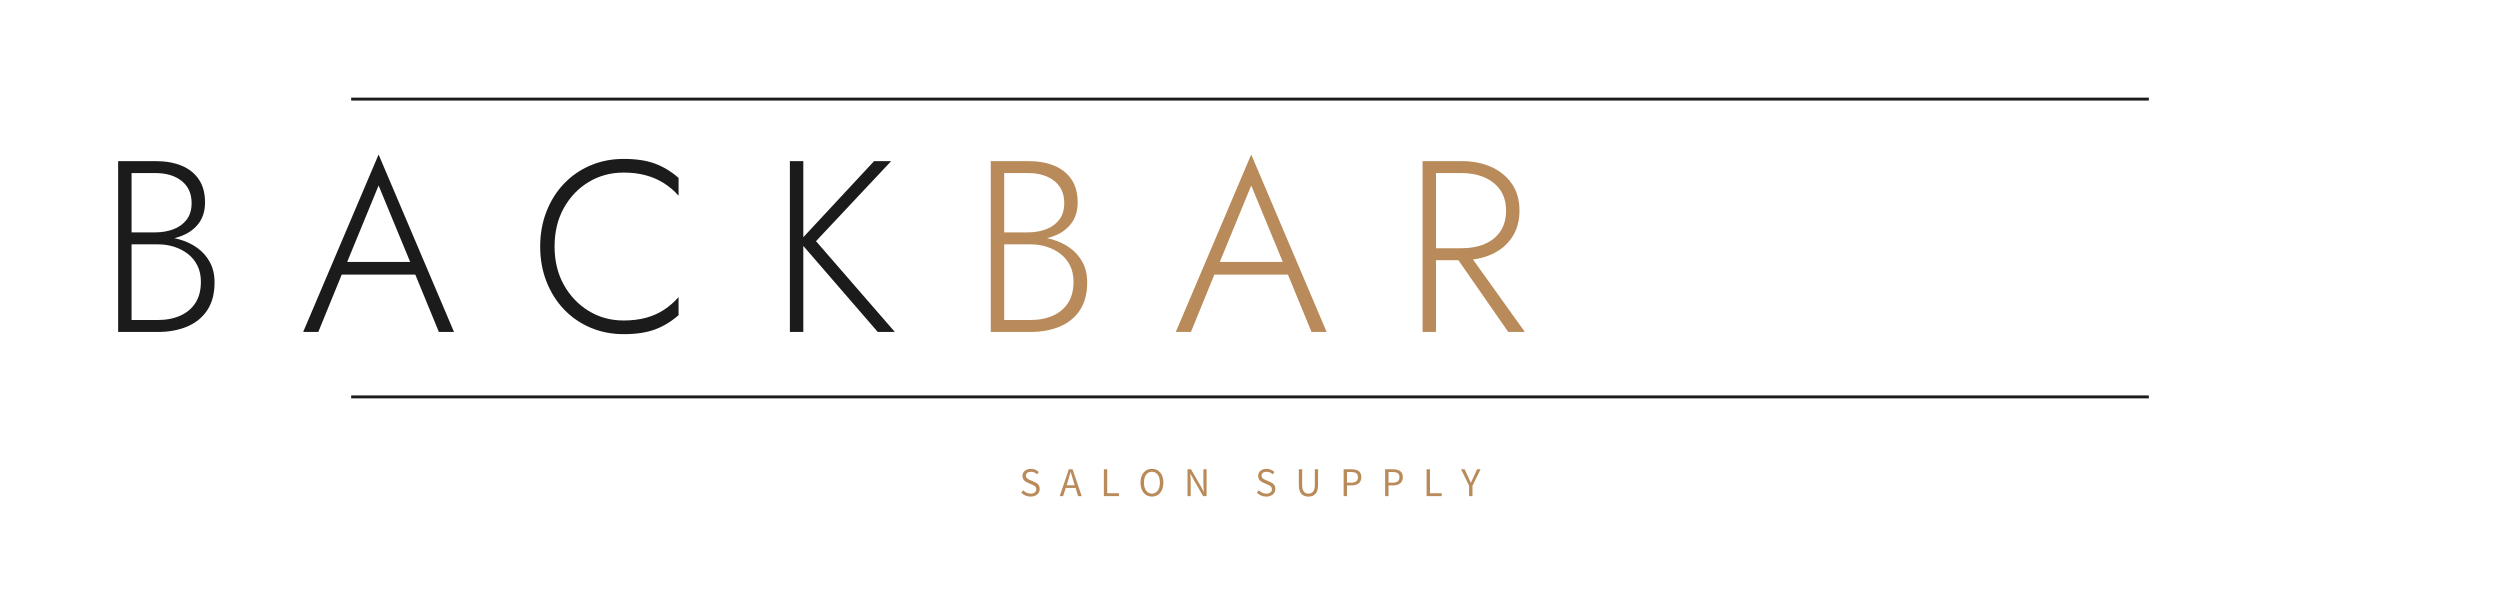
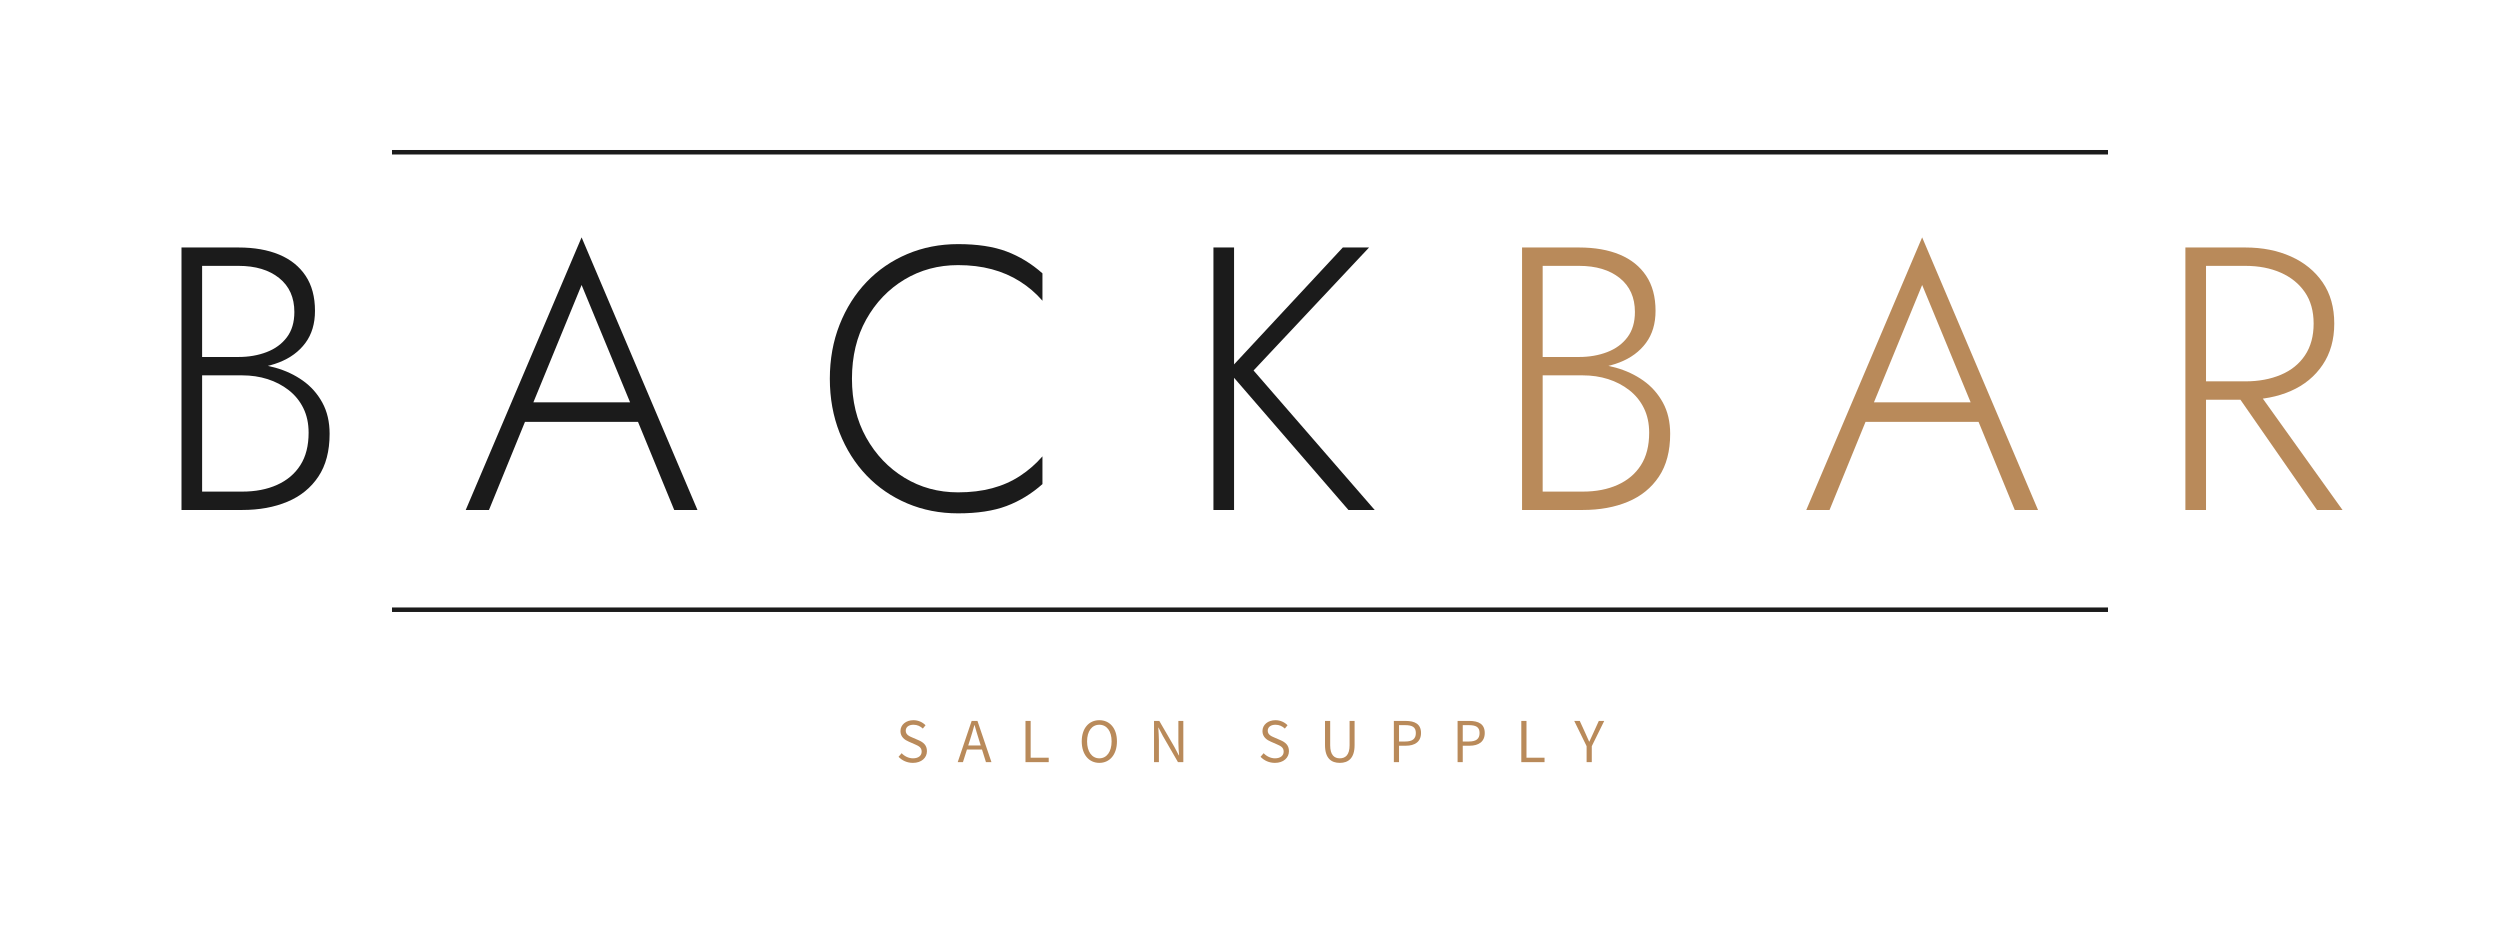
- <svg xmlns="http://www.w3.org/2000/svg" viewBox="-40 -40 1024.2 249.25" width="1024.2" height="249.25">
-   <rect x="103.862" y="0" width="736.476" height="1.2" fill="#1B1B1B" />
+ <svg xmlns="http://www.w3.org/2000/svg" viewBox="-40 -40 666.7 249.25" width="666.7" height="249.25">
+   <rect x="64.537" y="0" width="457.626" height="1.2" fill="#1B1B1B" />
  <g transform="translate(0,96.0)" fill="#1B1B1B">
    <path d="M12.7 -37.6H24.0Q29.9 -37.6 34.4 -39.35Q38.9 -41.1 41.45 -44.55Q44.0 -48.0 44.0 -53.1Q44.0 -58.7 41.5 -62.45Q39.0 -66.2 34.45 -68.1Q29.9 -70.0 23.6 -70.0H8.4V0.0H24.6Q31.4 0.0 36.65 -2.2Q41.9 -4.4 44.9 -8.9Q47.9 -13.4 47.9 -20.3Q47.9 -25.1 45.95 -28.65Q44.0 -32.2 40.75 -34.5Q37.5 -36.8 33.4 -37.95Q29.3 -39.1 25.0 -39.1H12.7V-35.9H24.6Q28.2 -35.9 31.35 -34.9Q34.5 -33.9 37.0 -31.95Q39.5 -30.0 40.9 -27.15Q42.3 -24.3 42.3 -20.6Q42.3 -15.4 40.1 -11.95Q37.9 -8.5 33.9 -6.7Q29.9 -4.9 24.6 -4.9H13.9V-65.1H23.6Q30.4 -65.1 34.45 -61.85Q38.5 -58.6 38.5 -52.8Q38.5 -48.7 36.5 -46.05Q34.5 -43.4 31.1 -42.1Q27.7 -40.8 23.6 -40.8H12.7Z" />
    <path d="M97.3 -23.5H133.2L131.4 -28.7H99.1ZM115.1 -60.0 128.9 -26.6 129.4 -25.3 139.8 0.0H146.0L115.1 -72.7L84.2 0.0H90.4L100.9 -25.7L101.5 -26.9Z" />
    <path d="M187.2 -35.0Q187.2 -44.0 191.0 -50.8Q194.8 -57.6 201.2 -61.45Q207.6 -65.3 215.5 -65.3Q220.4 -65.3 224.5 -64.2Q228.6 -63.1 232.0 -60.95Q235.4 -58.8 238.0 -55.8V-63.1Q233.6 -67.0 228.4 -68.95Q223.2 -70.9 215.5 -70.9Q208.2 -70.9 201.95 -68.25Q195.7 -65.6 191.1 -60.8Q186.5 -56.0 183.9 -49.4Q181.3 -42.8 181.3 -35.0Q181.3 -27.2 183.9 -20.6Q186.5 -14.0 191.1 -9.2Q195.7 -4.4 201.95 -1.75Q208.2 0.9 215.5 0.9Q223.2 0.9 228.4 -1.05Q233.6 -3.0 238.0 -6.9V-14.3Q235.4 -11.3 232.05 -9.1Q228.7 -6.9 224.6 -5.8Q220.5 -4.7 215.5 -4.7Q207.6 -4.7 201.2 -8.6Q194.8 -12.5 191.0 -19.3Q187.2 -26.1 187.2 -35.0Z" />
    <path d="M283.6 -70.0V0.0H289.1V-70.0ZM318.1 -70.0 287.5 -37.1 319.6 0.0H326.6L294.3 -37.2L325.1 -70.0Z" />
  </g>
  <g transform="translate(0,96.0)" fill="#B98A5A">
    <path d="M370.2 -37.6H381.5Q387.4 -37.6 391.9 -39.35Q396.4 -41.1 398.95 -44.55Q401.5 -48.0 401.5 -53.1Q401.5 -58.7 399.0 -62.45Q396.5 -66.2 391.95 -68.1Q387.4 -70.0 381.1 -70.0H365.9V0.0H382.1Q388.9 0.0 394.15 -2.2Q399.4 -4.4 402.4 -8.9Q405.4 -13.4 405.4 -20.3Q405.4 -25.1 403.45 -28.65Q401.5 -32.2 398.25 -34.5Q395.0 -36.8 390.9 -37.95Q386.8 -39.1 382.5 -39.1H370.2V-35.9H382.1Q385.7 -35.9 388.85 -34.9Q392.0 -33.9 394.5 -31.95Q397.0 -30.0 398.4 -27.15Q399.8 -24.3 399.8 -20.6Q399.8 -15.4 397.6 -11.95Q395.4 -8.5 391.4 -6.7Q387.4 -4.9 382.1 -4.9H371.4V-65.1H381.1Q387.9 -65.1 391.95 -61.85Q396.0 -58.6 396.0 -52.8Q396.0 -48.7 394.0 -46.05Q392.0 -43.4 388.6 -42.1Q385.2 -40.8 381.1 -40.8H370.2Z" />
    <path d="M454.8 -23.5H490.7L488.9 -28.7H456.6ZM472.6 -60.0 486.4 -26.6 486.9 -25.3 497.3 0.0H503.5L472.6 -72.7L441.7 0.0H447.9L458.4 -25.7L459.0 -26.9Z" />
    <path d="M554.7 -33.4 577.9 0.0H584.7L560.8 -33.4ZM542.8 -70.0V0.0H548.3V-70.0ZM545.7 -65.1H558.8Q564.1 -65.1 568.2 -63.3Q572.3 -61.5 574.65 -58.1Q577.0 -54.7 577.0 -49.7Q577.0 -44.7 574.7 -41.25Q572.4 -37.8 568.25 -36.05Q564.1 -34.3 558.8 -34.3H545.7V-29.4H558.8Q565.6 -29.4 570.95 -31.75Q576.3 -34.1 579.4 -38.7Q582.5 -43.3 582.5 -49.7Q582.5 -56.2 579.4 -60.7Q576.3 -65.2 570.95 -67.6Q565.6 -70.0 558.8 -70.0H545.7Z" />
  </g>
-   <rect x="103.862" y="122.0" width="736.476" height="1.2" fill="#1B1B1B" />
-   <g transform="translate(377.6525,163.25)" fill="#B98A5A">
+   <rect x="64.537" y="122.0" width="457.626" height="1.2" fill="#1B1B1B" />
+   <g transform="translate(198.9025,163.25)" fill="#B98A5A">
    <path d="M4.56 0.195C6.855 0.195 8.295 -1.185 8.295 -2.925C8.295 -4.56 7.305 -5.31 6.03 -5.865L4.47 -6.54C3.615 -6.9 2.64 -7.305 2.64 -8.385C2.64 -9.36 3.45 -9.975 4.695 -9.975C5.715 -9.975 6.525 -9.585 7.2 -8.955L7.92 -9.84C7.155 -10.635 6.0 -11.19 4.695 -11.19C2.7 -11.19 1.23 -9.975 1.23 -8.28C1.23 -6.675 2.445 -5.895 3.465 -5.46L5.04 -4.77C6.09 -4.305 6.885 -3.945 6.885 -2.805C6.885 -1.74 6.03 -1.02 4.575 -1.02C3.435 -1.02 2.325 -1.56 1.545 -2.385L0.72 -1.425C1.665 -0.435 3.0 0.195 4.56 0.195Z" />
    <path d="M16.5 0.0H17.895L18.96 -3.36H22.98L24.03 0.0H25.5L21.765 -10.995H20.22ZM19.305 -4.455 19.845 -6.15C20.235 -7.395 20.595 -8.58 20.94 -9.87H21C21.36 -8.595 21.705 -7.395 22.11 -6.15L22.635 -4.455Z" />
    <path d="M34.575 0.0H40.77V-1.185H35.955V-10.995H34.575Z" />
    <path d="M54.27 0.195C57.03 0.195 58.965 -2.01 58.965 -5.535C58.965 -9.06 57.03 -11.19 54.27 -11.19C51.51 -11.19 49.575 -9.06 49.575 -5.535C49.575 -2.01 51.51 0.195 54.27 0.195ZM54.27 -1.02C52.29 -1.02 51.0 -2.79 51.0 -5.535C51.0 -8.28 52.29 -9.975 54.27 -9.975C56.25 -9.975 57.54 -8.28 57.54 -5.535C57.54 -2.79 56.25 -1.02 54.27 -1.02Z" />
    <path d="M68.85 0.0H70.155V-5.775C70.155 -6.93 70.05 -8.1 69.99 -9.21H70.05L71.235 -6.945L75.24 0.0H76.665V-10.995H75.345V-5.28C75.345 -4.14 75.45 -2.895 75.54 -1.8H75.465L74.28 -4.065L70.26 -10.995H68.85Z" />
    <path d="" />
    <path d="M101.1 0.195C103.395 0.195 104.835 -1.185 104.835 -2.925C104.835 -4.56 103.845 -5.31 102.57 -5.865L101.01 -6.54C100.155 -6.9 99.18 -7.305 99.18 -8.385C99.18 -9.36 99.99 -9.975 101.235 -9.975C102.255 -9.975 103.065 -9.585 103.74 -8.955L104.46 -9.84C103.695 -10.635 102.54 -11.19 101.235 -11.19C99.24 -11.19 97.77 -9.975 97.77 -8.28C97.77 -6.675 98.985 -5.895 100.005 -5.46L101.58 -4.77C102.63 -4.305 103.425 -3.945 103.425 -2.805C103.425 -1.74 102.57 -1.02 101.115 -1.02C99.975 -1.02 98.865 -1.56 98.085 -2.385L97.26 -1.425C98.205 -0.435 99.54 0.195 101.1 0.195Z" />
    <path d="M118.395 0.195C120.63 0.195 122.34 -1.005 122.34 -4.53V-10.995H121.005V-4.5C121.005 -1.86 119.85 -1.02 118.395 -1.02C116.955 -1.02 115.83 -1.86 115.83 -4.5V-10.995H114.45V-4.53C114.45 -1.005 116.145 0.195 118.395 0.195Z" />
    <path d="M132.81 0.0H134.19V-4.38H136.005C138.42 -4.38 140.055 -5.445 140.055 -7.77C140.055 -10.17 138.405 -10.995 135.945 -10.995H132.81ZM134.19 -5.505V-9.87H135.765C137.7 -9.87 138.675 -9.375 138.675 -7.77C138.675 -6.195 137.76 -5.505 135.825 -5.505Z" />
    <path d="M149.805 0.0H151.185V-4.38H153.0C155.415 -4.38 157.05 -5.445 157.05 -7.77C157.05 -10.17 155.4 -10.995 152.94 -10.995H149.805ZM151.185 -5.505V-9.87H152.76C154.695 -9.87 155.67 -9.375 155.67 -7.77C155.67 -6.195 154.755 -5.505 152.82 -5.505Z" />
    <path d="M166.8 0.0H172.995V-1.185H168.18V-10.995H166.8Z" />
    <path d="M184.215 0.0H185.595V-4.26L188.91 -10.995H187.47L186.06 -7.89C185.715 -7.08 185.34 -6.3 184.95 -5.475H184.89C184.5 -6.3 184.17 -7.08 183.81 -7.89L182.385 -10.995H180.915L184.215 -4.26Z" />
  </g>
</svg>
